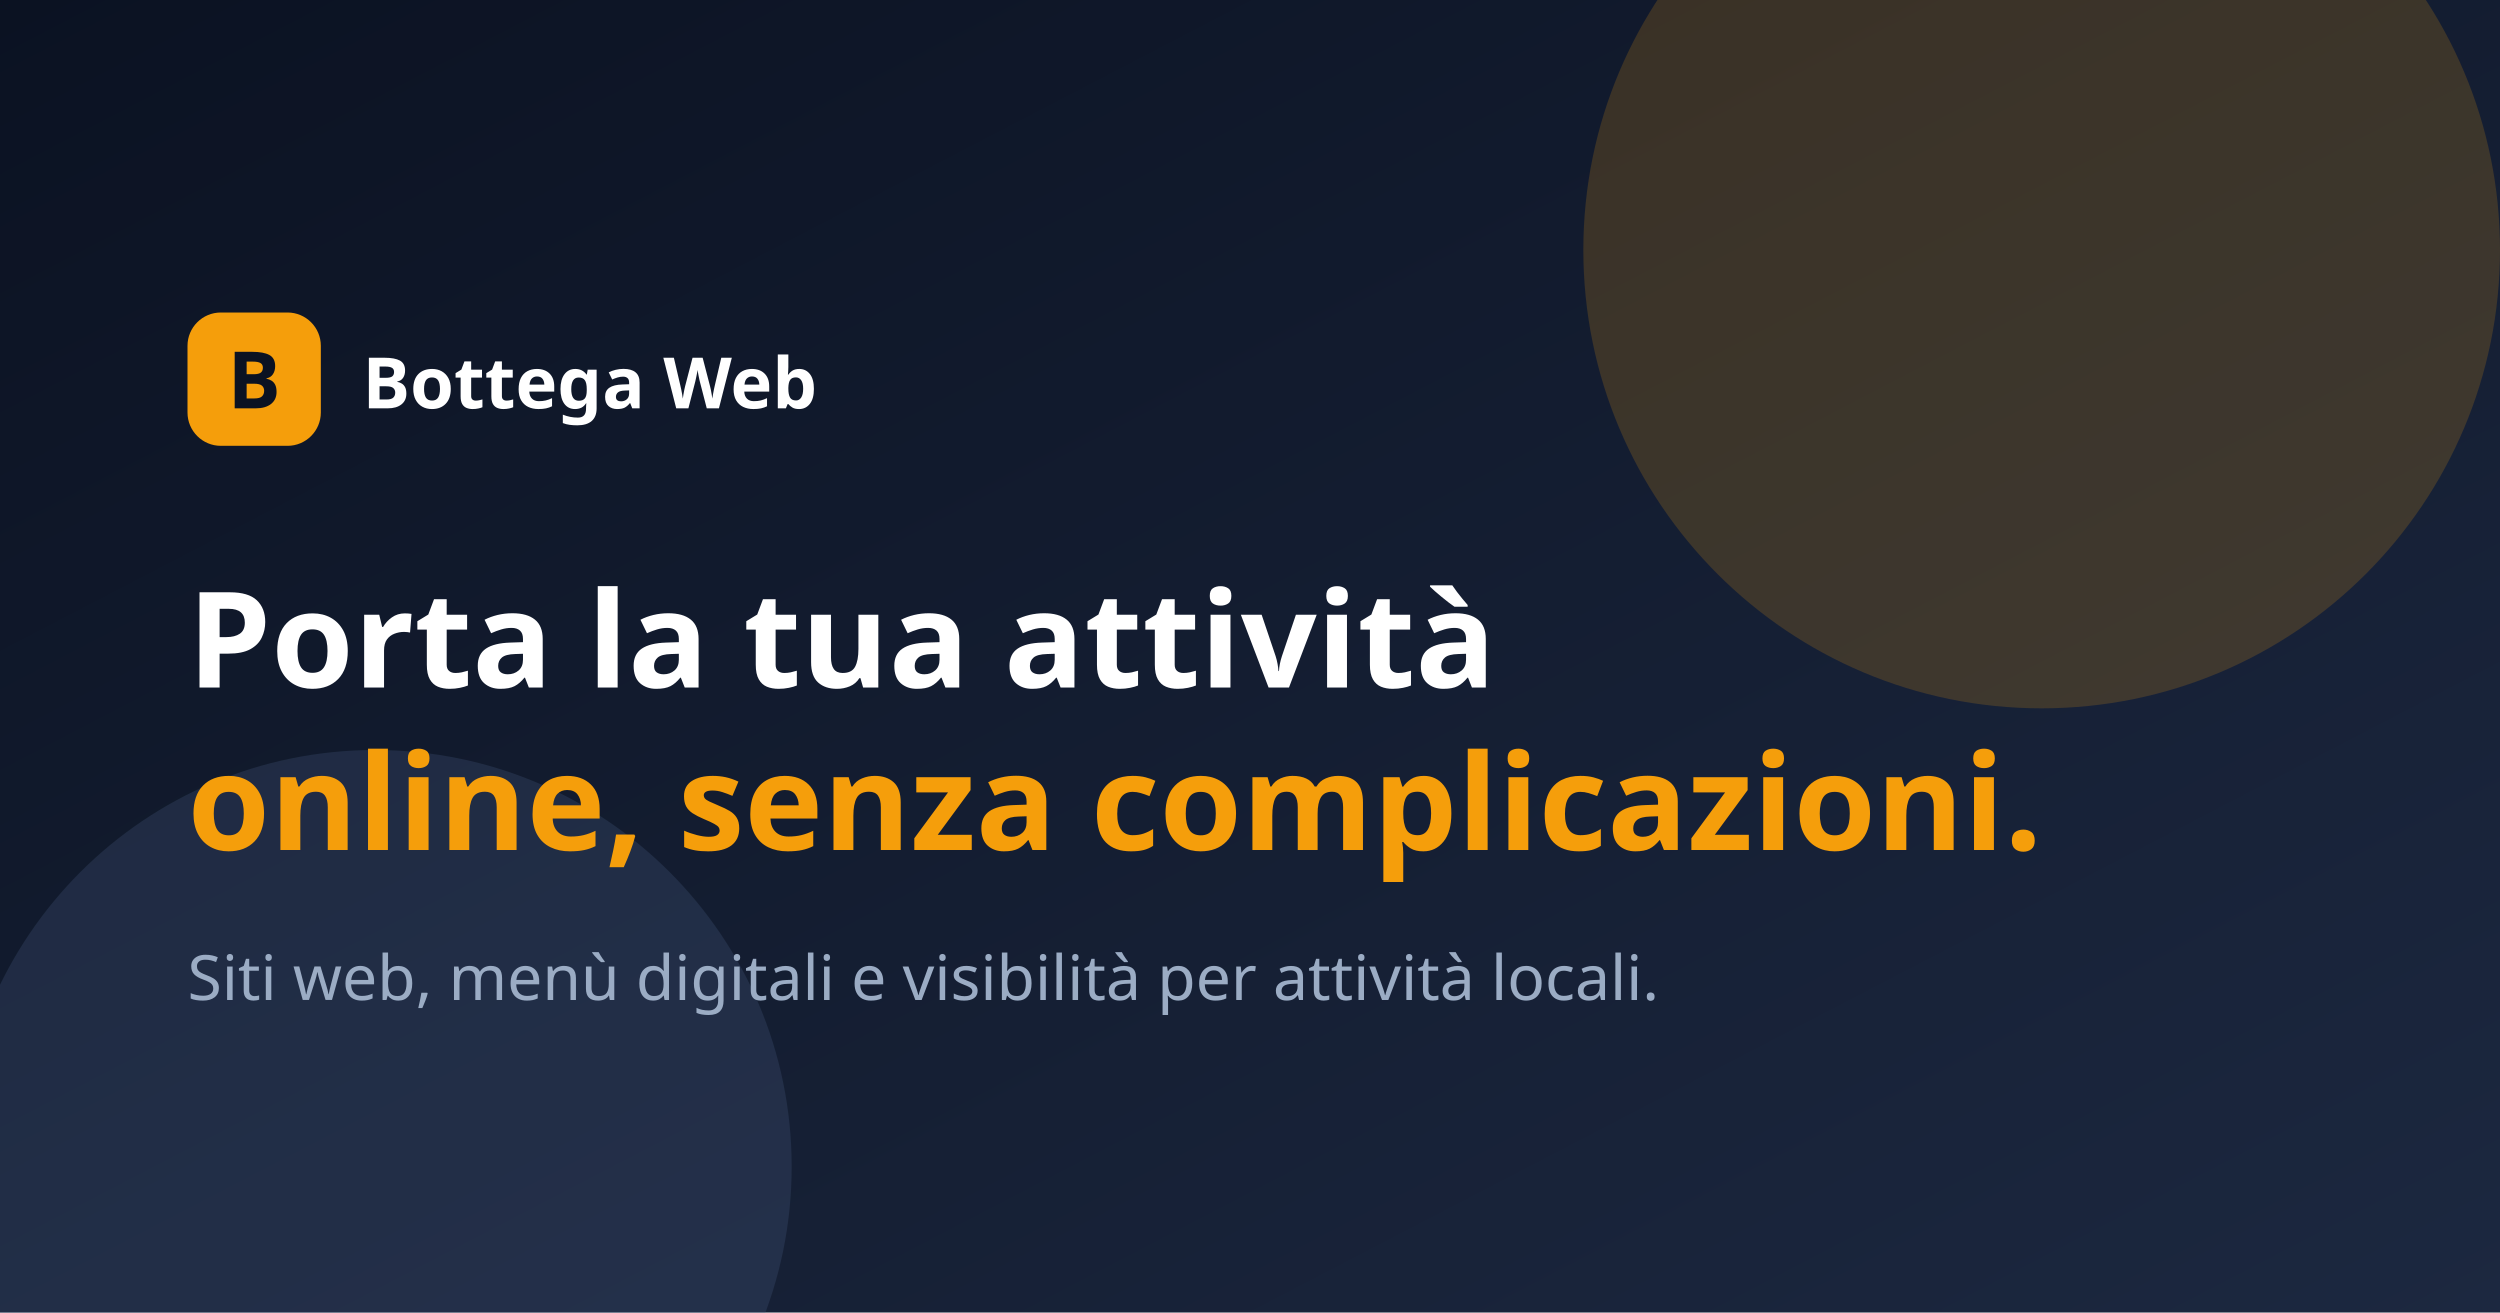
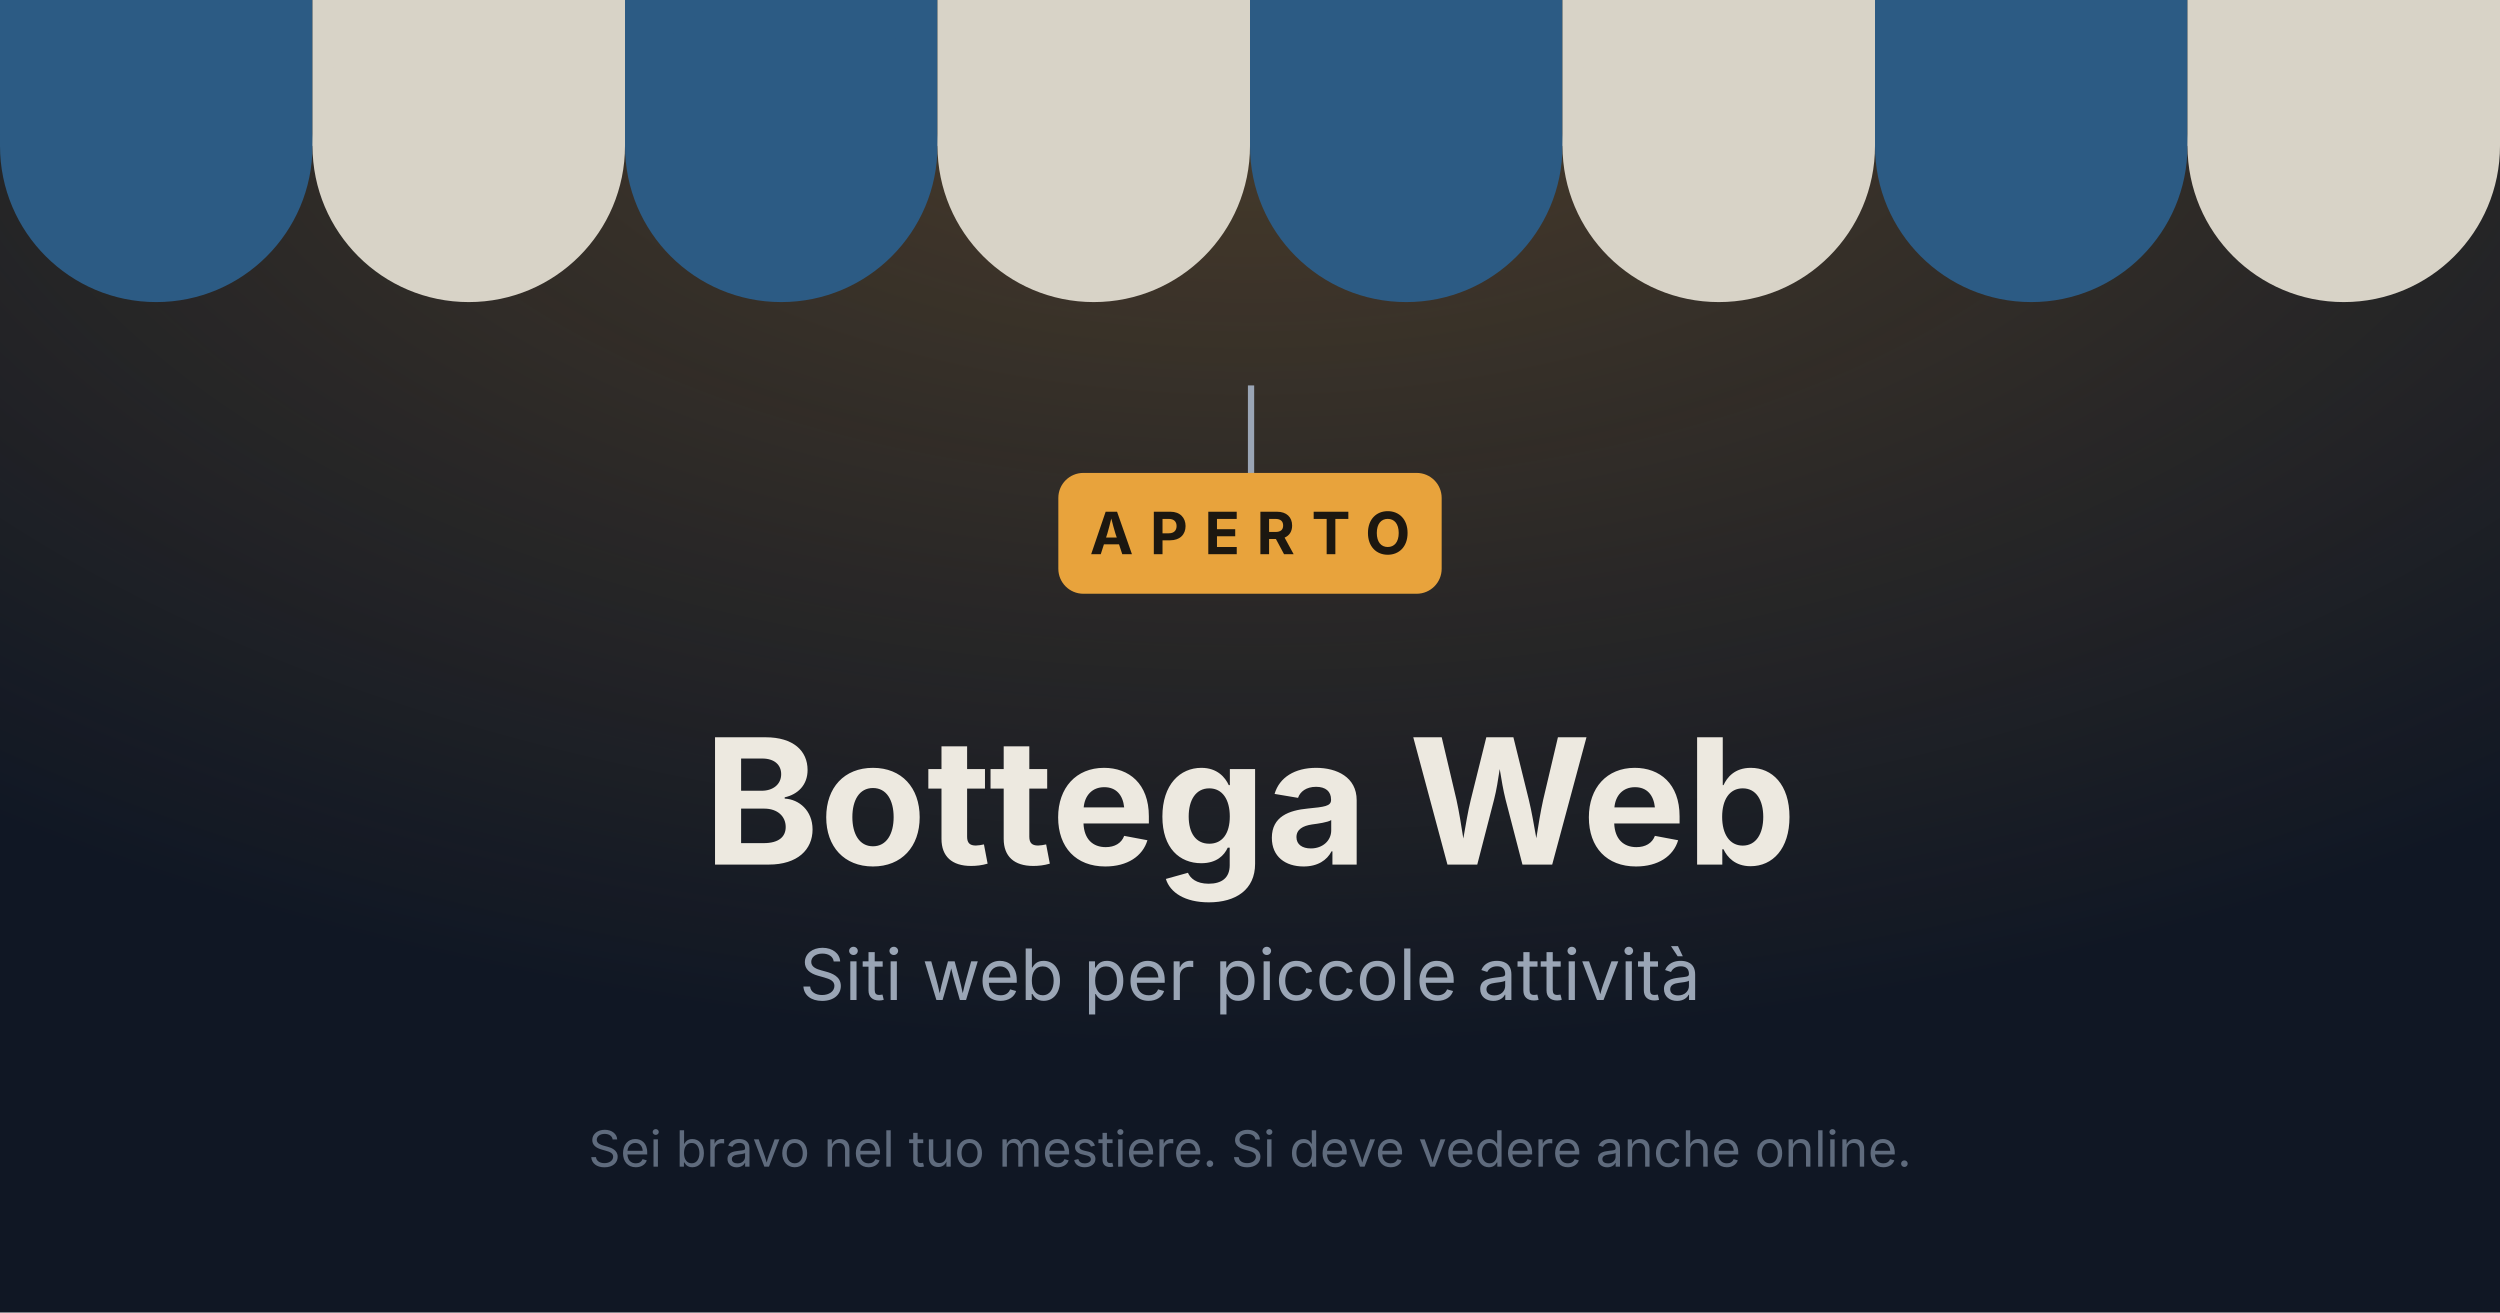
<svg xmlns="http://www.w3.org/2000/svg" width="1200" height="630" viewBox="0 0 1200 630">
-   <defs>
-     <linearGradient id="bg" x1="0" y1="0" x2="1" y2="1">
-       <stop offset="0" stop-color="#0b1222" />
-       <stop offset="1" stop-color="#1c2840" />
-     </linearGradient>
-   </defs>
-   <rect width="1200" height="630" fill="url(#bg)" />
-   <circle cx="980" cy="120" r="220" fill="#f59e0b" opacity="0.18" />
-   <circle cx="180" cy="560" r="200" fill="#4a6086" opacity="0.25" />
-   <g transform="translate(90,150)">
-     <rect width="64" height="64" rx="16" fill="#f59e0b" />
-     <text x="32" y="46" font-family="Verdana, sans-serif" font-size="38" font-weight="700" fill="#0b1222" text-anchor="middle">B</text>
-     <text x="84" y="46" font-family="Verdana, sans-serif" font-size="34" font-weight="700" fill="#ffffff">Bottega Web</text>
+   <rect width="1200" height="630" fill="#101724" />
+   <radialGradient id="glow" cx="0.5" cy="0" r="0.8">
+     <stop offset="0" stop-color="#e8a33c" stop-opacity="0.28" />
+     <stop offset="1" stop-color="#e8a33c" stop-opacity="0" />
+   </radialGradient>
+   <rect width="1200" height="630" fill="url(#glow)" />
+   <g>
+     <rect x="0" width="150" height="70" fill="#2c5b84" />
+     <rect x="150" width="150" height="70" fill="#d8d3c7" />
+     <rect x="300" width="150" height="70" fill="#2c5b84" />
+     <rect x="450" width="150" height="70" fill="#d8d3c7" />
+     <rect x="600" width="150" height="70" fill="#2c5b84" />
+     <rect x="750" width="150" height="70" fill="#d8d3c7" />
+     <rect x="900" width="150" height="70" fill="#2c5b84" />
+     <rect x="1050" width="150" height="70" fill="#d8d3c7" />
+     <circle cx="75" cy="70" r="75" fill="#2c5b84" />
+     <circle cx="225" cy="70" r="75" fill="#d8d3c7" />
+     <circle cx="375" cy="70" r="75" fill="#2c5b84" />
+     <circle cx="525" cy="70" r="75" fill="#d8d3c7" />
+     <circle cx="675" cy="70" r="75" fill="#2c5b84" />
+     <circle cx="825" cy="70" r="75" fill="#d8d3c7" />
+     <circle cx="975" cy="70" r="75" fill="#2c5b84" />
+     <circle cx="1125" cy="70" r="75" fill="#d8d3c7" />
  </g>
-   <text x="90" y="330" font-family="Verdana, sans-serif" font-size="64" font-weight="800" fill="#ffffff">Porta la tua attività</text>
-   <text x="90" y="408" font-family="Verdana, sans-serif" font-size="64" font-weight="800" fill="#f59e0b">online, senza complicazioni.</text>
-   <text x="90" y="480" font-family="Verdana, sans-serif" font-size="30" fill="#9bacc4">Siti web, menù digitali e visibilità per attività locali.</text>
+   <g transform="translate(600 235)">
+     <rect x="-1" y="-50" width="3" height="46" fill="#9aa5b5" />
+     <rect x="-92" y="-8" width="184" height="58" rx="12" fill="#e8a33c" />
+     <text x="0" y="31" text-anchor="middle" font-family="system-ui, -apple-system, 'Segoe UI', sans-serif" font-size="28" font-weight="700" letter-spacing="8" fill="#1c1710">APERTO</text>
+   </g>
+   <text x="600" y="415" text-anchor="middle" font-family="system-ui, -apple-system, 'Segoe UI', sans-serif" font-size="84" font-weight="700" fill="#ede9e0">Bottega Web</text>
+   <text x="600" y="480" text-anchor="middle" font-family="system-ui, -apple-system, 'Segoe UI', sans-serif" font-size="34" fill="#9aa5b5">Siti web per piccole attività</text>
+   <text x="600" y="560" text-anchor="middle" font-family="system-ui, -apple-system, 'Segoe UI', sans-serif" font-size="24" fill="#5f6b7d">Sei bravo nel tuo mestiere. Si deve vedere anche online.</text>
</svg>
